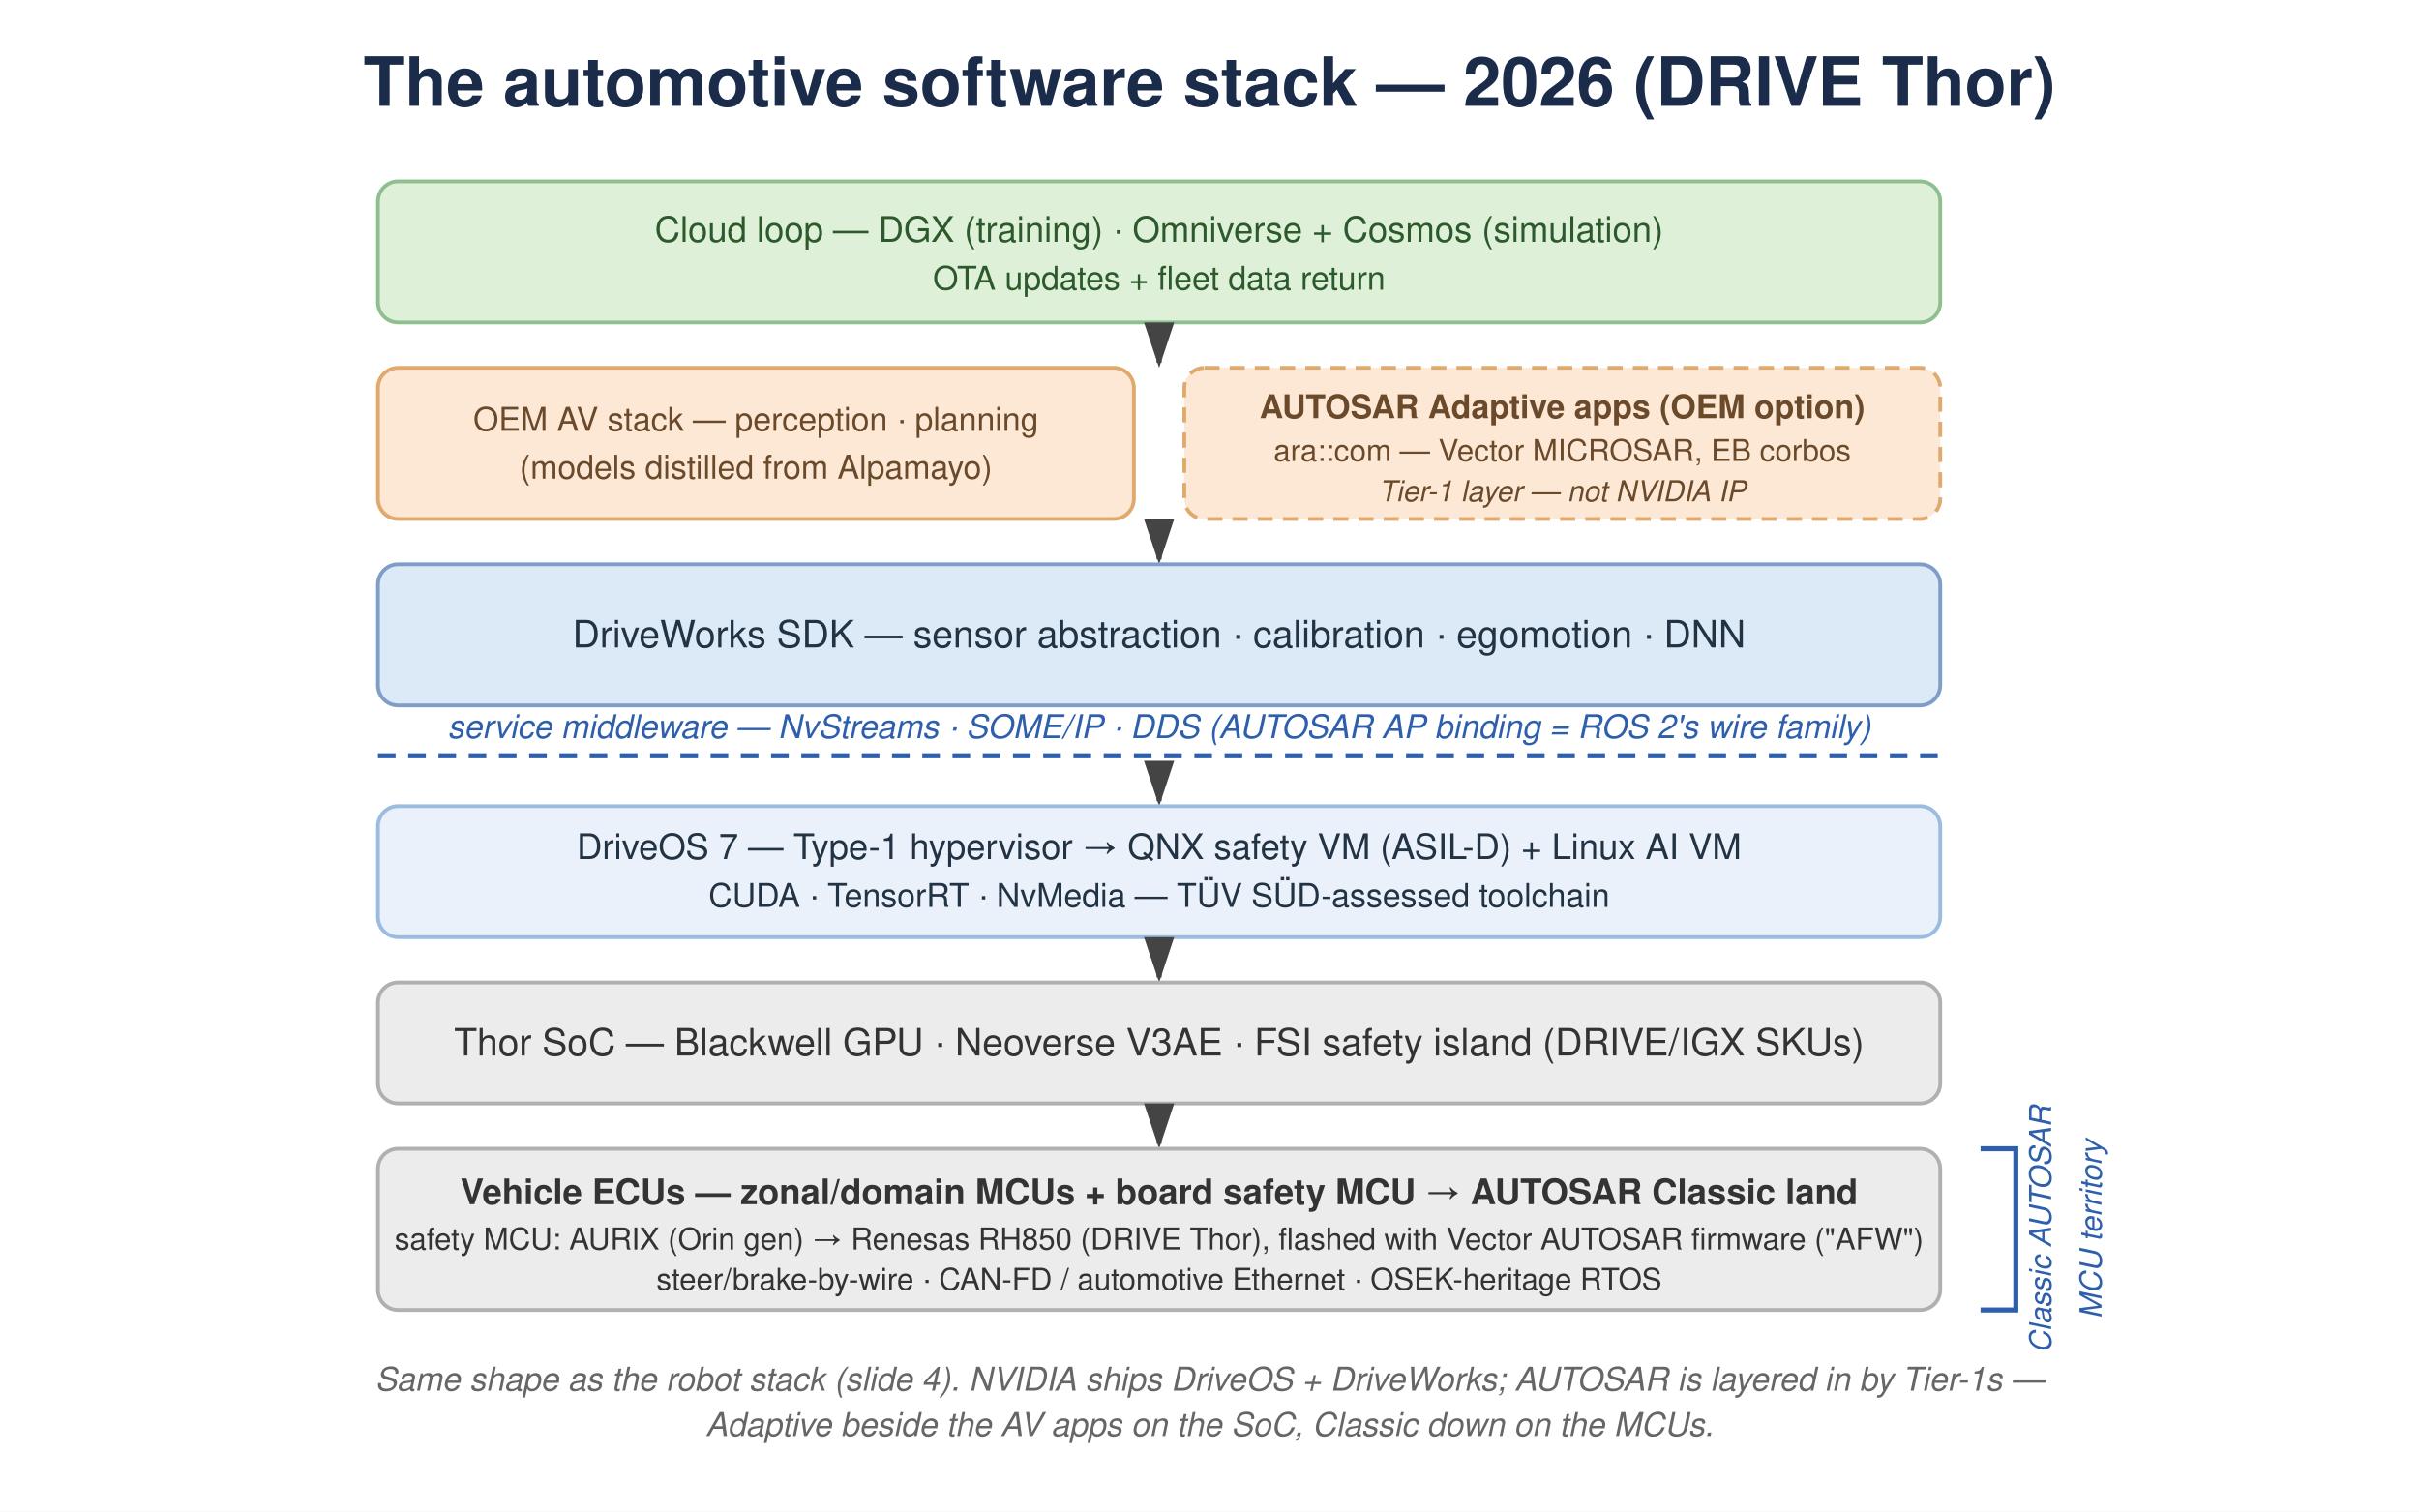
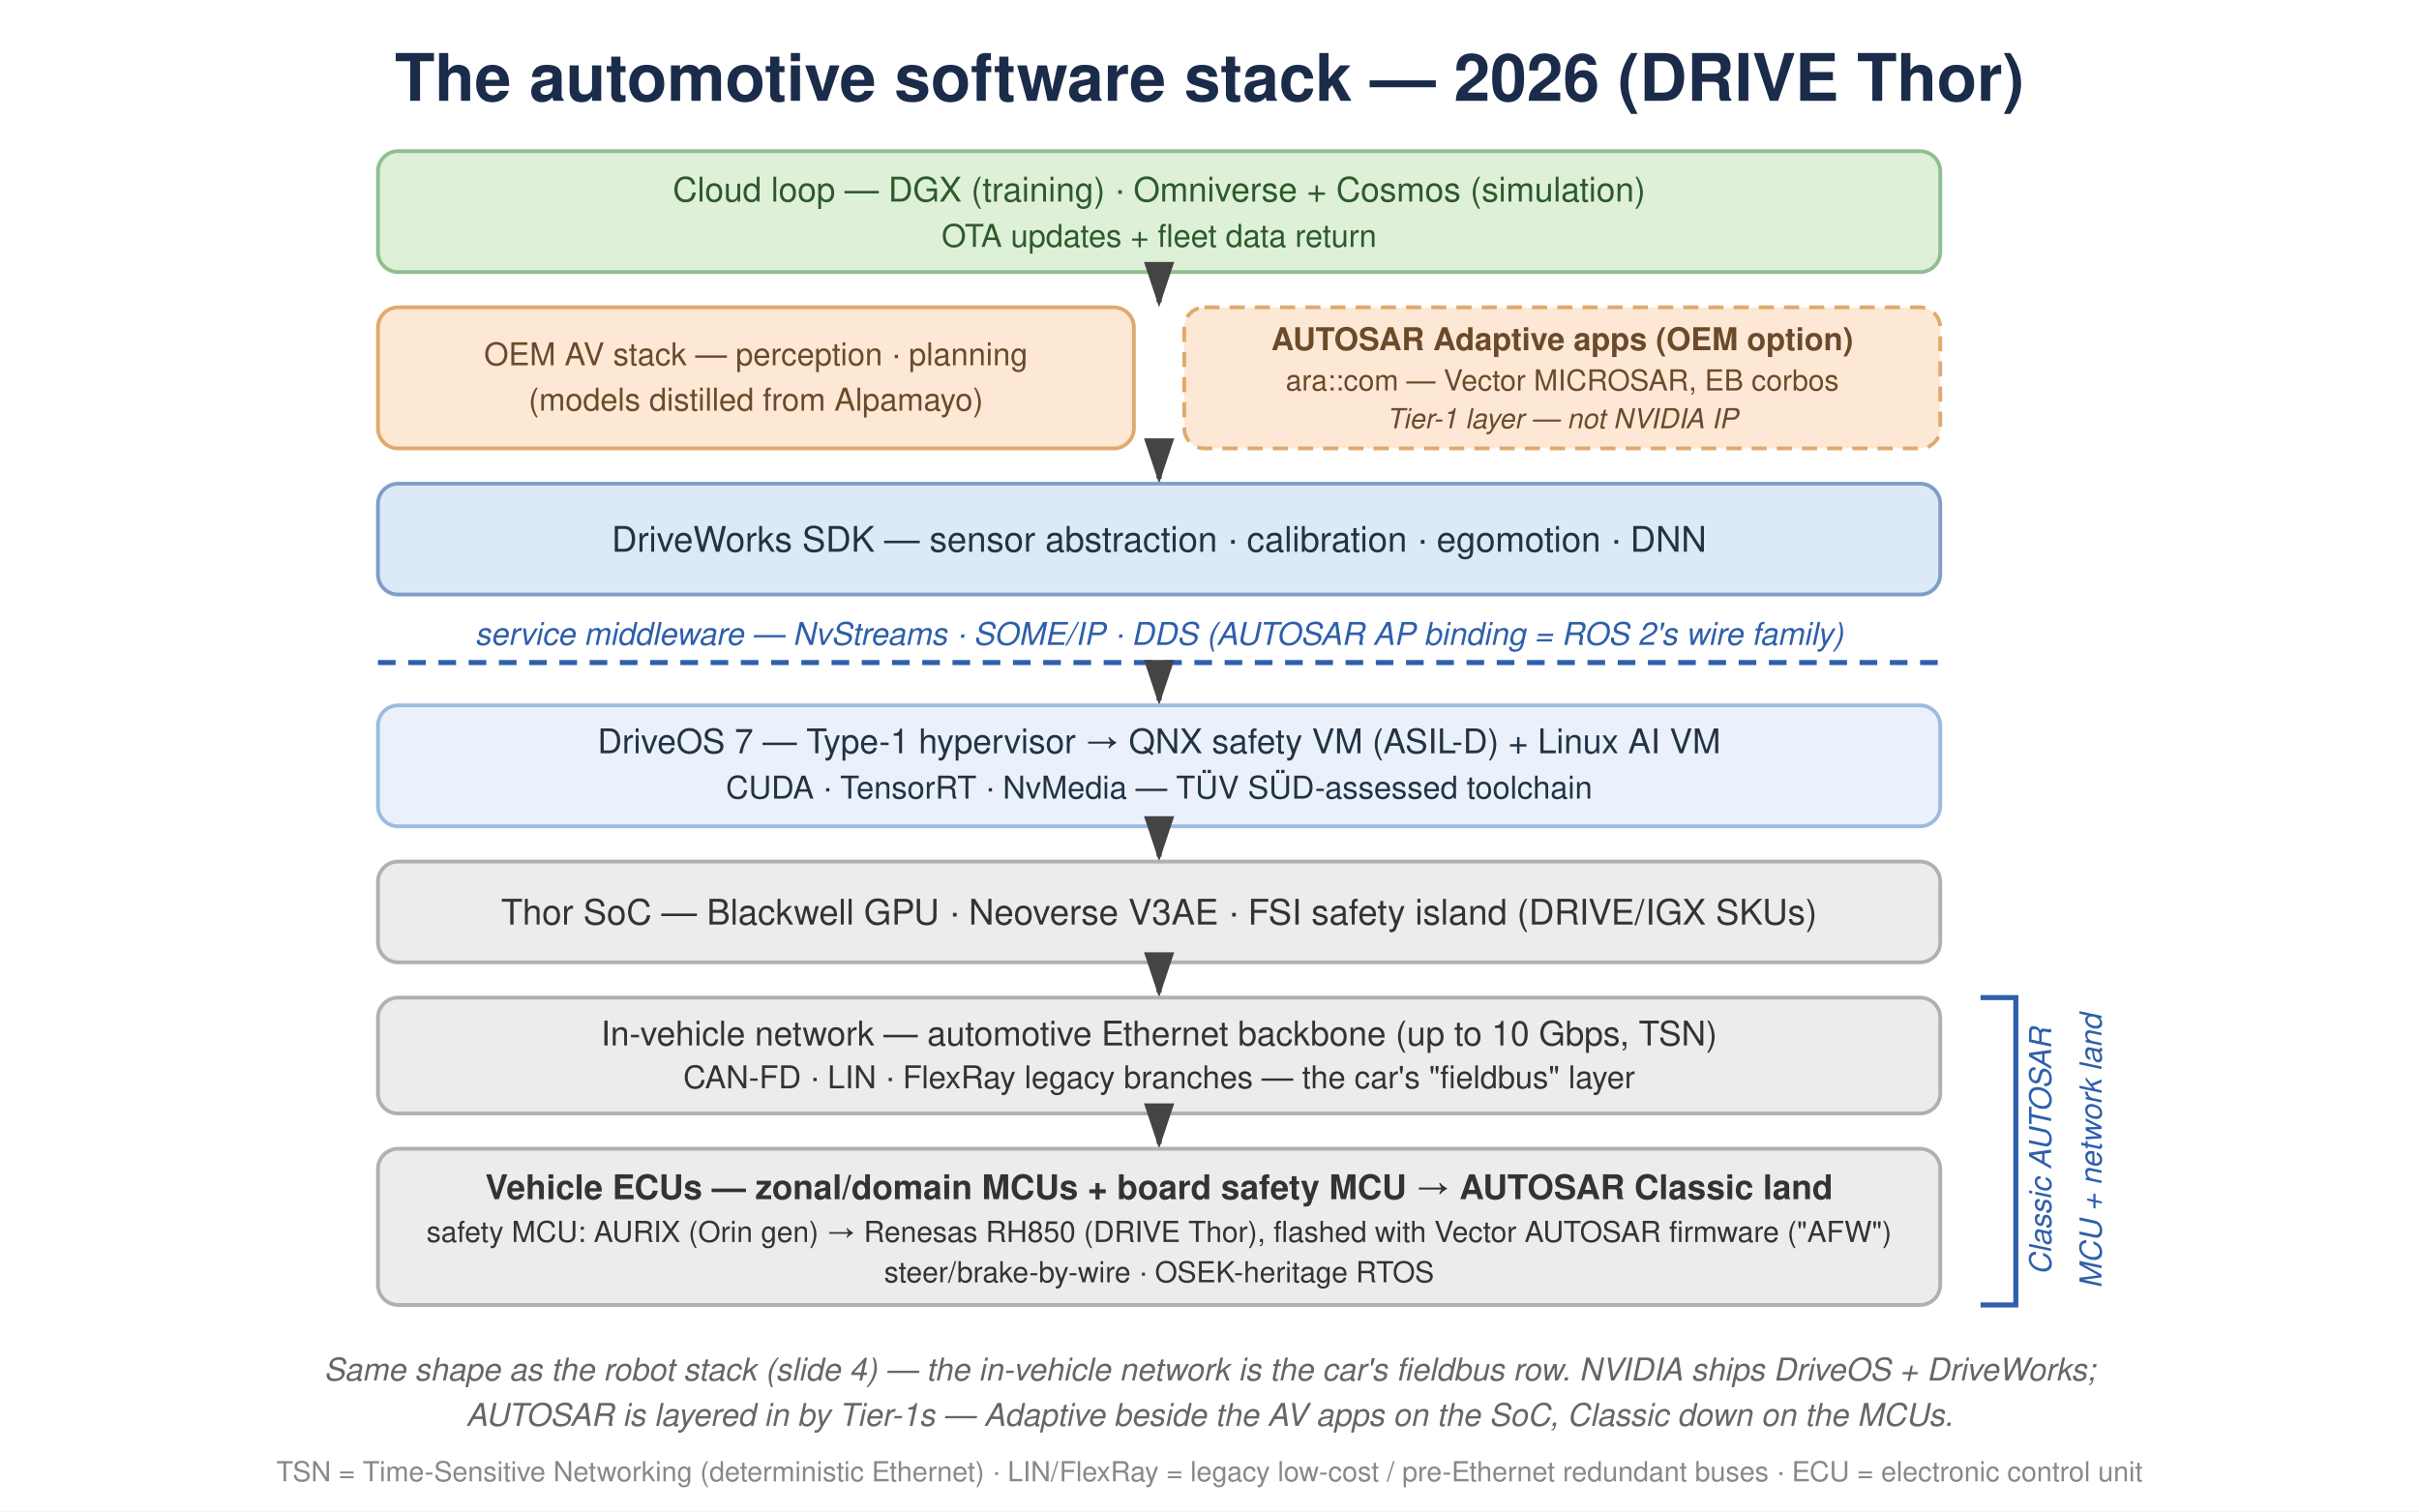
<svg xmlns="http://www.w3.org/2000/svg" viewBox="0 0 960 600" width="960" height="600" font-family="Helvetica, Arial, sans-serif">
  <rect x="0" y="0" width="960" height="600" fill="#ffffff" />
  <defs>
    <marker id="arr" markerWidth="10" markerHeight="10" refX="8" refY="3" orient="auto" markerUnits="strokeWidth">
      <path d="M0,0 L9,3 L0,6 z" fill="#444" />
    </marker>
  </defs>
-   <text x="480" y="42" text-anchor="middle" font-size="27" font-weight="700" fill="#1b2b4a">The automotive software stack — 2026 (DRIVE Thor)</text>
-   <rect x="150" y="72" width="620" height="56" rx="8" fill="#DFF0D8" stroke="#8FBF8F" stroke-width="1.5" />
-   <text x="460" y="96" text-anchor="middle" font-size="14" fill="#2d5a2d">Cloud loop — DGX (training) · Omniverse + Cosmos (simulation)</text>
-   <text x="460" y="115" text-anchor="middle" font-size="13" fill="#2d5a2d">OTA updates + fleet data return</text>
-   <line x1="460" y1="130" x2="460" y2="144" stroke="#444" stroke-width="2" marker-end="url(#arr)" />
-   <rect x="150" y="146" width="300" height="60" rx="8" fill="#FCE8D5" stroke="#E0A96D" stroke-width="1.5" />
-   <text x="300" y="171" text-anchor="middle" font-size="13" fill="#6B4A2B">OEM AV stack — perception · planning</text>
-   <text x="300" y="190" text-anchor="middle" font-size="13" fill="#6B4A2B">(models distilled from Alpamayo)</text>
-   <rect x="470" y="146" width="300" height="60" rx="8" fill="#FCE8D5" stroke="#E0A96D" stroke-width="1.5" stroke-dasharray="6,4" />
-   <text x="620" y="166" text-anchor="middle" font-size="13" font-weight="700" fill="#6B4A2B">AUTOSAR Adaptive apps (OEM option)</text>
-   <text x="620" y="183" text-anchor="middle" font-size="12" fill="#6B4A2B">ara::com — Vector MICROSAR, EB corbos</text>
-   <text x="620" y="199" text-anchor="middle" font-size="11.5" font-style="italic" fill="#6B4A2B">Tier-1 layer — not NVIDIA IP</text>
-   <line x1="460" y1="208" x2="460" y2="222" stroke="#444" stroke-width="2" marker-end="url(#arr)" />
-   <rect x="150" y="224" width="620" height="56" rx="8" fill="#DCE9F7" stroke="#7f9dc9" stroke-width="1.5" />
-   <text x="460" y="257" text-anchor="middle" font-size="15" fill="#223344">DriveWorks SDK — sensor abstraction · calibration · egomotion · DNN</text>
-   <text x="460" y="293" text-anchor="middle" font-size="13" font-style="italic" fill="#2E5FAC">service middleware — NvStreams · SOME/IP · DDS (AUTOSAR AP binding = ROS 2's wire family)</text>
-   <line x1="150" y1="300" x2="770" y2="300" stroke="#2E5FAC" stroke-width="2" stroke-dasharray="7,5" />
-   <line x1="460" y1="304" x2="460" y2="318" stroke="#444" stroke-width="2" marker-end="url(#arr)" />
-   <rect x="150" y="320" width="620" height="52" rx="8" fill="#EAF1FB" stroke="#9BBCE0" stroke-width="1.5" />
-   <text x="460" y="341" text-anchor="middle" font-size="14" fill="#234">DriveOS 7 — Type-1 hypervisor → QNX safety VM (ASIL-D) + Linux AI VM</text>
-   <text x="460" y="360" text-anchor="middle" font-size="13" fill="#234">CUDA · TensorRT · NvMedia — TÜV SÜD-assessed toolchain</text>
-   <line x1="460" y1="374" x2="460" y2="388" stroke="#444" stroke-width="2" marker-end="url(#arr)" />
-   <rect x="150" y="390" width="620" height="48" rx="8" fill="#ECECEC" stroke="#B0B0B0" stroke-width="1.5" />
-   <text x="460" y="419" text-anchor="middle" font-size="15" fill="#333">Thor SoC — Blackwell GPU · Neoverse V3AE · FSI safety island (DRIVE/IGX SKUs)</text>
-   <line x1="460" y1="440" x2="460" y2="454" stroke="#444" stroke-width="2" marker-end="url(#arr)" />
-   <rect x="150" y="456" width="620" height="64" rx="8" fill="#ECECEC" stroke="#B0B0B0" stroke-width="1.5" />
-   <text x="460" y="478" text-anchor="middle" font-size="14" font-weight="700" fill="#333">Vehicle ECUs — zonal/domain MCUs + board safety MCU → AUTOSAR Classic land</text>
-   <text x="460" y="496" text-anchor="middle" font-size="12" fill="#333">safety MCU: AURIX (Orin gen) → Renesas RH850 (DRIVE Thor), flashed with Vector AUTOSAR firmware ("AFW")</text>
-   <text x="460" y="512" text-anchor="middle" font-size="12" fill="#333">steer/brake-by-wire · CAN-FD / automotive Ethernet · OSEK-heritage RTOS</text>
-   <path d="M 786,456 L 800,456 L 800,520 L 786,520" fill="none" stroke="#2E5FAC" stroke-width="2" />
-   <text x="814" y="488" text-anchor="middle" font-size="12" font-style="italic" fill="#2E5FAC" transform="rotate(-90 814 488)">Classic AUTOSAR</text>
-   <text x="834" y="488" text-anchor="middle" font-size="12" font-style="italic" fill="#2E5FAC" transform="rotate(-90 834 488)">MCU territory</text>
-   <text x="480" y="552" text-anchor="middle" font-size="13" font-style="italic" fill="#666">Same shape as the robot stack (slide 4). NVIDIA ships DriveOS + DriveWorks; AUTOSAR is layered in by Tier-1s —</text>
-   <text x="480" y="570" text-anchor="middle" font-size="13" font-style="italic" fill="#666">Adaptive beside the AV apps on the SoC, Classic down on the MCUs.</text>
+   <text x="480" y="40" text-anchor="middle" font-size="26" font-weight="700" fill="#1b2b4a">The automotive software stack — 2026 (DRIVE Thor)</text>
+   <rect x="150" y="60" width="620" height="48" rx="8" fill="#DFF0D8" stroke="#8FBF8F" stroke-width="1.5" />
+   <text x="460" y="80" text-anchor="middle" font-size="13.5" fill="#2d5a2d">Cloud loop — DGX (training) · Omniverse + Cosmos (simulation)</text>
+   <text x="460" y="98" text-anchor="middle" font-size="12.5" fill="#2d5a2d">OTA updates + fleet data return</text>
+   <line x1="460" y1="108" x2="460" y2="120" stroke="#444" stroke-width="2" marker-end="url(#arr)" />
+   <rect x="150" y="122" width="300" height="56" rx="8" fill="#FCE8D5" stroke="#E0A96D" stroke-width="1.5" />
+   <text x="300" y="145" text-anchor="middle" font-size="12.5" fill="#6B4A2B">OEM AV stack — perception · planning</text>
+   <text x="300" y="163" text-anchor="middle" font-size="12.5" fill="#6B4A2B">(models distilled from Alpamayo)</text>
+   <rect x="470" y="122" width="300" height="56" rx="8" fill="#FCE8D5" stroke="#E0A96D" stroke-width="1.5" stroke-dasharray="6,4" />
+   <text x="620" y="139" text-anchor="middle" font-size="12.5" font-weight="700" fill="#6B4A2B">AUTOSAR Adaptive apps (OEM option)</text>
+   <text x="620" y="155" text-anchor="middle" font-size="11.5" fill="#6B4A2B">ara::com — Vector MICROSAR, EB corbos</text>
+   <text x="620" y="170" text-anchor="middle" font-size="11" font-style="italic" fill="#6B4A2B">Tier-1 layer — not NVIDIA IP</text>
+   <line x1="460" y1="178" x2="460" y2="190" stroke="#444" stroke-width="2" marker-end="url(#arr)" />
+   <rect x="150" y="192" width="620" height="44" rx="8" fill="#DCE9F7" stroke="#7f9dc9" stroke-width="1.5" />
+   <text x="460" y="219" text-anchor="middle" font-size="14" fill="#223344">DriveWorks SDK — sensor abstraction · calibration · egomotion · DNN</text>
+   <text x="460" y="256" text-anchor="middle" font-size="12.5" font-style="italic" fill="#2E5FAC">service middleware — NvStreams · SOME/IP · DDS (AUTOSAR AP binding = ROS 2's wire family)</text>
+   <line x1="150" y1="263" x2="770" y2="263" stroke="#2E5FAC" stroke-width="2" stroke-dasharray="7,5" />
+   <line x1="460" y1="266" x2="460" y2="278" stroke="#444" stroke-width="2" marker-end="url(#arr)" />
+   <rect x="150" y="280" width="620" height="48" rx="8" fill="#EAF1FB" stroke="#9BBCE0" stroke-width="1.5" />
+   <text x="460" y="299" text-anchor="middle" font-size="13.5" fill="#234">DriveOS 7 — Type-1 hypervisor → QNX safety VM (ASIL-D) + Linux AI VM</text>
+   <text x="460" y="317" text-anchor="middle" font-size="12.5" fill="#234">CUDA · TensorRT · NvMedia — TÜV SÜD-assessed toolchain</text>
+   <line x1="460" y1="328" x2="460" y2="340" stroke="#444" stroke-width="2" marker-end="url(#arr)" />
+   <rect x="150" y="342" width="620" height="40" rx="8" fill="#ECECEC" stroke="#B0B0B0" stroke-width="1.5" />
+   <text x="460" y="367" text-anchor="middle" font-size="14" fill="#333">Thor SoC — Blackwell GPU · Neoverse V3AE · FSI safety island (DRIVE/IGX SKUs)</text>
+   <line x1="460" y1="382" x2="460" y2="394" stroke="#444" stroke-width="2" marker-end="url(#arr)" />
+   <rect x="150" y="396" width="620" height="46" rx="8" fill="#ECECEC" stroke="#B0B0B0" stroke-width="1.5" />
+   <text x="460" y="415" text-anchor="middle" font-size="13.5" fill="#333">In-vehicle network — automotive Ethernet backbone (up to 10 Gbps, TSN)</text>
+   <text x="460" y="432" text-anchor="middle" font-size="12.5" fill="#333">CAN-FD · LIN · FlexRay legacy branches — the car's "fieldbus" layer</text>
+   <line x1="460" y1="442" x2="460" y2="454" stroke="#444" stroke-width="2" marker-end="url(#arr)" />
+   <rect x="150" y="456" width="620" height="62" rx="8" fill="#ECECEC" stroke="#B0B0B0" stroke-width="1.5" />
+   <text x="460" y="476" text-anchor="middle" font-size="13.5" font-weight="700" fill="#333">Vehicle ECUs — zonal/domain MCUs + board safety MCU → AUTOSAR Classic land</text>
+   <text x="460" y="493" text-anchor="middle" font-size="11.5" fill="#333">safety MCU: AURIX (Orin gen) → Renesas RH850 (DRIVE Thor), flashed with Vector AUTOSAR firmware ("AFW")</text>
+   <text x="460" y="509" text-anchor="middle" font-size="11.5" fill="#333">steer/brake-by-wire · OSEK-heritage RTOS</text>
+   <path d="M 786,396 L 800,396 L 800,518 L 786,518" fill="none" stroke="#2E5FAC" stroke-width="2" />
+   <text x="814" y="457" text-anchor="middle" font-size="12" font-style="italic" fill="#2E5FAC" transform="rotate(-90 814 457)">Classic AUTOSAR</text>
+   <text x="834" y="457" text-anchor="middle" font-size="12" font-style="italic" fill="#2E5FAC" transform="rotate(-90 834 457)">MCU + network land</text>
+   <text x="480" y="548" text-anchor="middle" font-size="12.5" font-style="italic" fill="#666">Same shape as the robot stack (slide 4) — the in-vehicle network is the car's fieldbus row. NVIDIA ships DriveOS + DriveWorks;</text>
+   <text x="480" y="566" text-anchor="middle" font-size="12.5" font-style="italic" fill="#666">AUTOSAR is layered in by Tier-1s — Adaptive beside the AV apps on the SoC, Classic down on the MCUs.</text>
+   <text x="480" y="588" text-anchor="middle" font-size="11" fill="#888">TSN = Time-Sensitive Networking (deterministic Ethernet) · LIN/FlexRay = legacy low-cost / pre-Ethernet redundant buses · ECU = electronic control unit</text>
</svg>
